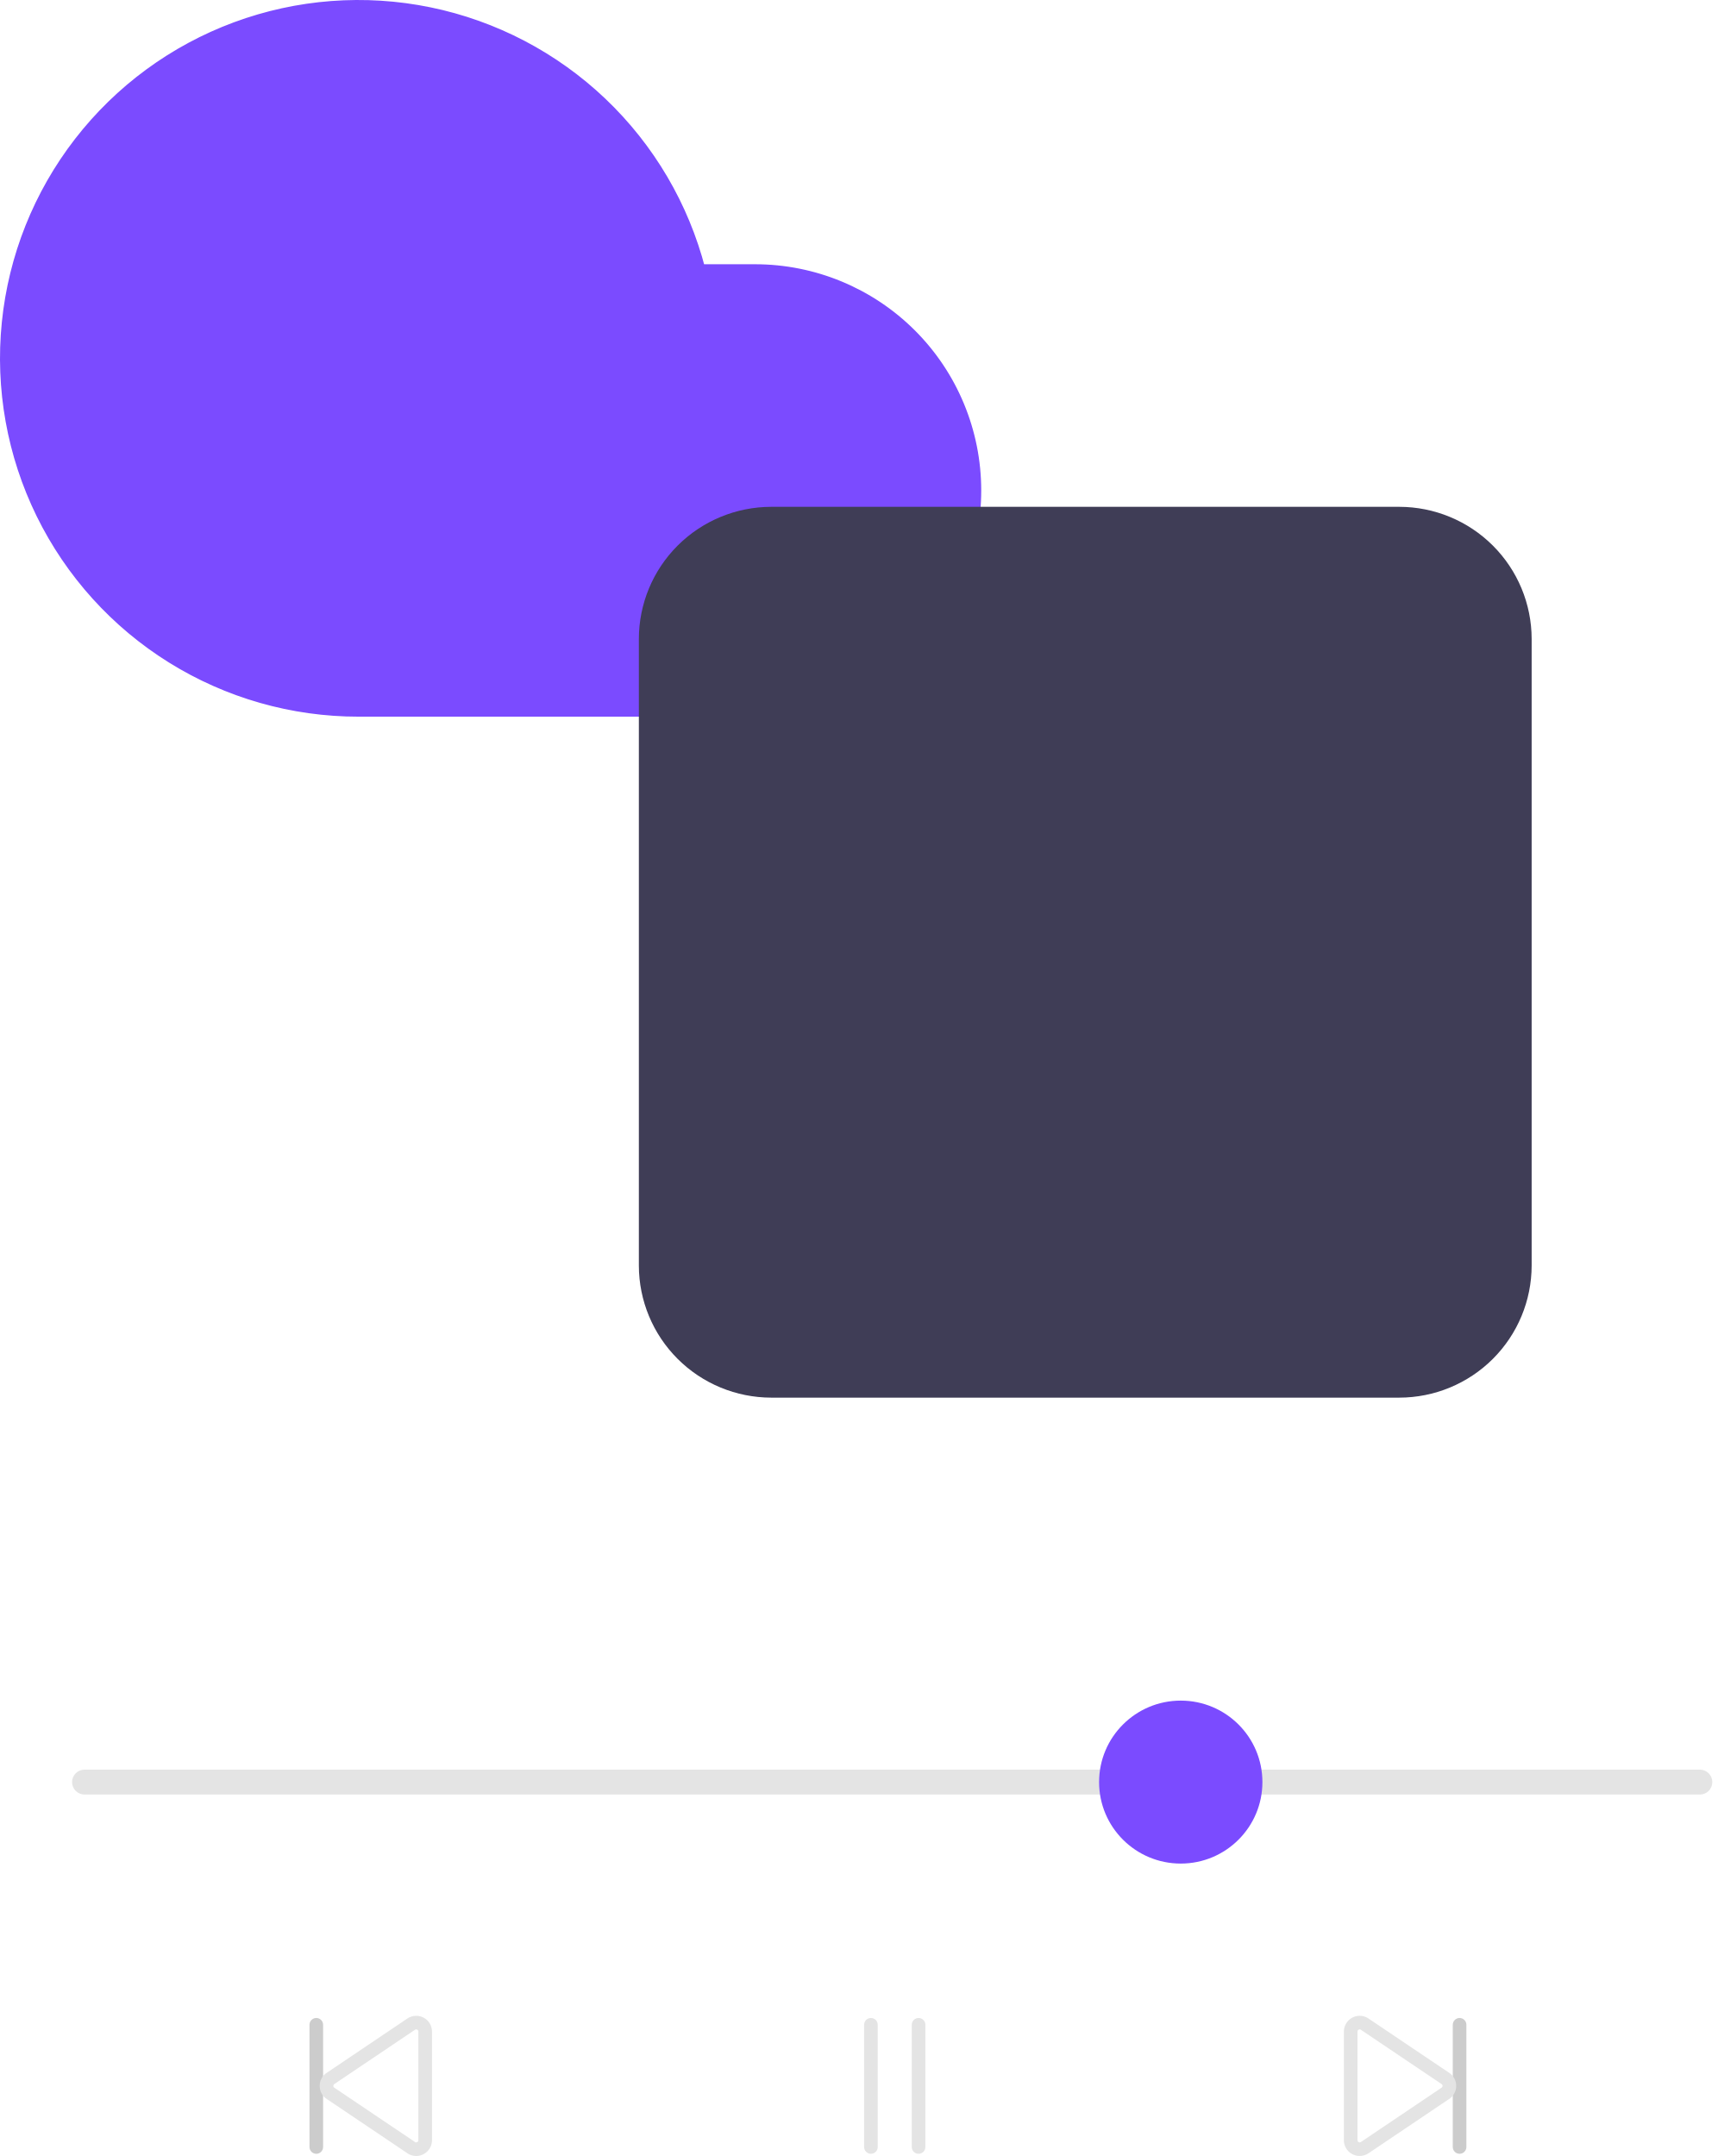
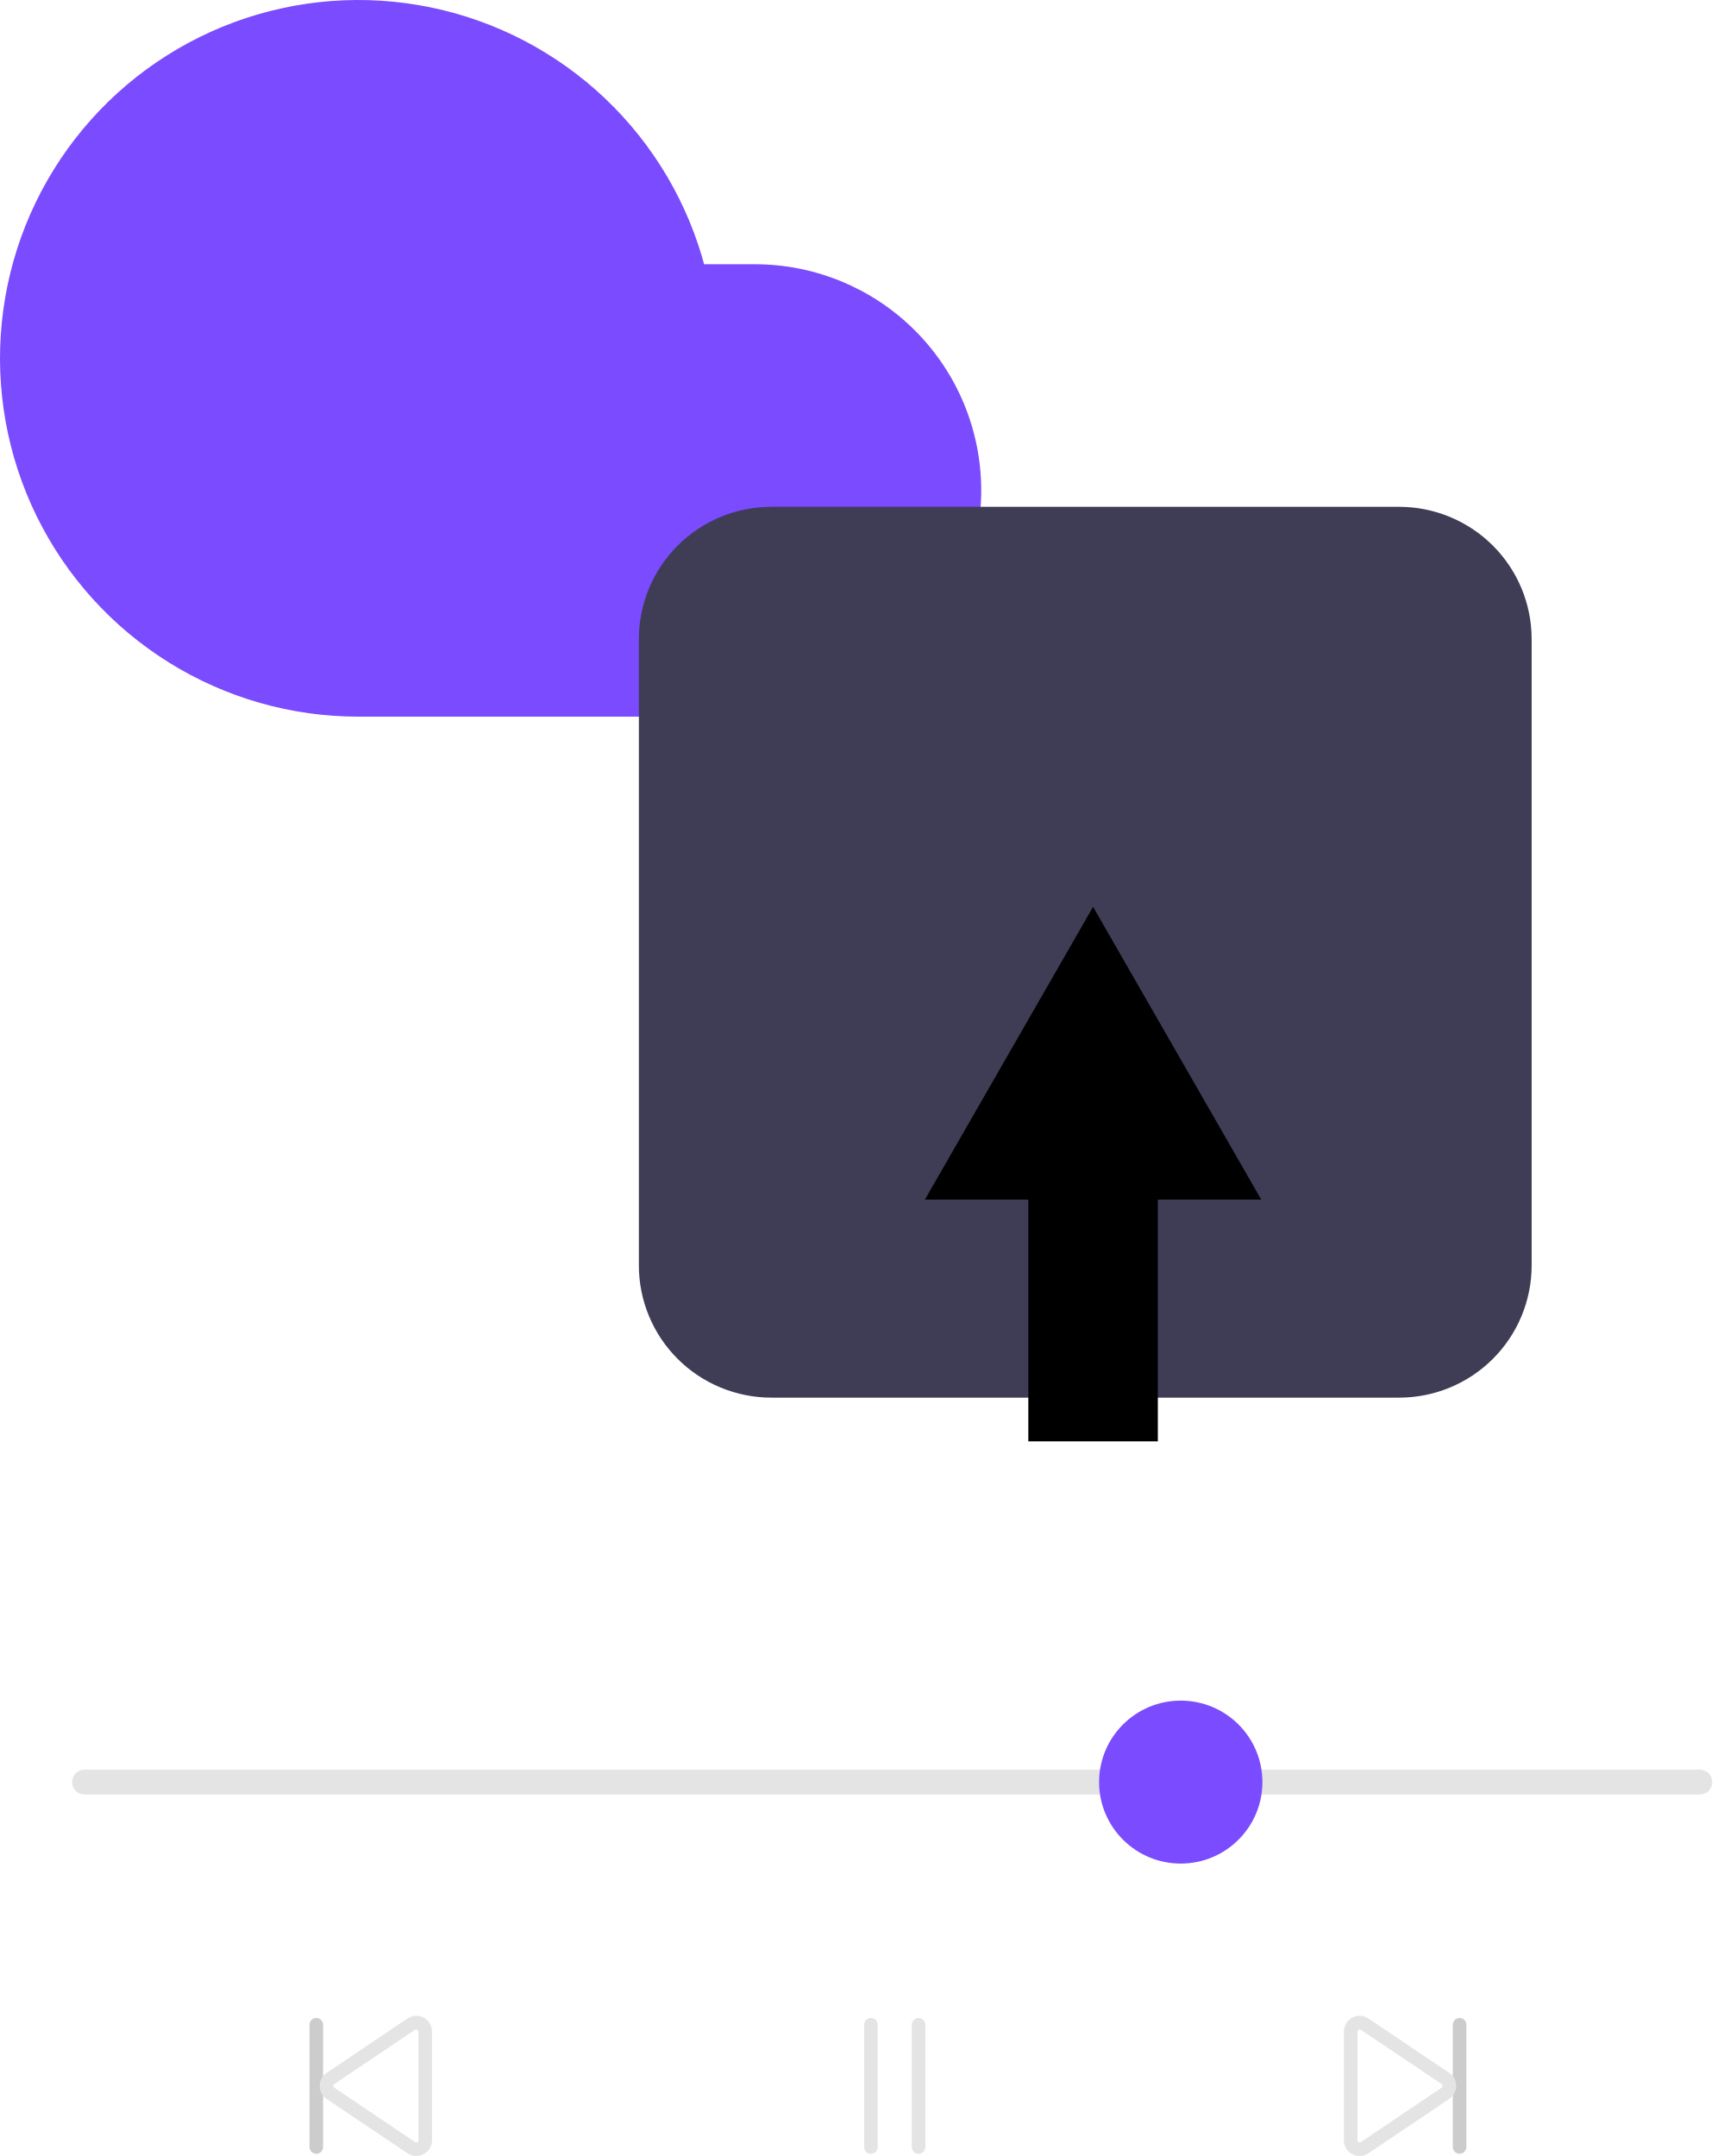
<svg xmlns="http://www.w3.org/2000/svg" width="286" height="359" viewBox="0 0 286 359" fill="none">
  <path d="M125.71 45H116.47C113.727 34.374 108.058 24.731 100.107 17.166C92.157 9.601 82.244 4.417 71.495 2.205C60.745 -0.008 49.591 0.839 39.299 4.649C29.007 8.459 19.991 15.079 13.273 23.758C6.556 32.437 2.408 42.825 1.3 53.744C0.192 64.662 2.169 75.673 7.006 85.524C11.843 95.375 19.346 103.672 28.662 109.471C37.979 115.271 48.736 118.342 59.71 118.333H125.71C135.435 118.333 144.761 114.47 151.638 107.594C158.514 100.718 162.377 91.391 162.377 81.667C162.377 71.942 158.514 62.616 151.638 55.739C144.761 48.863 135.435 45 125.71 45Z" fill="#7B4BFF" stroke="#7B4BFF" stroke-width="2" stroke-linecap="round" stroke-linejoin="round" />
  <path d="M283.01 298.814H14.093C13.819 298.816 13.547 298.764 13.293 298.66C13.039 298.557 12.808 298.404 12.614 298.211C12.419 298.019 12.265 297.789 12.159 297.537C12.054 297.284 12 297.013 12 296.739C12 296.466 12.054 296.195 12.159 295.942C12.265 295.69 12.419 295.46 12.614 295.268C12.808 295.075 13.039 294.922 13.293 294.819C13.547 294.715 13.819 294.663 14.093 294.665H283.01C283.284 294.663 283.556 294.715 283.81 294.819C284.063 294.922 284.294 295.075 284.489 295.268C284.683 295.46 284.838 295.69 284.943 295.942C285.048 296.195 285.103 296.466 285.103 296.739C285.103 297.013 285.048 297.284 284.943 297.537C284.838 297.789 284.683 298.019 284.489 298.211C284.294 298.404 284.063 298.557 283.81 298.66C283.556 298.764 283.284 298.816 283.01 298.814V298.814Z" fill="#E4E4E4" />
  <path d="M232.984 232.724H128.411C122.568 232.717 116.966 230.398 112.835 226.276C108.703 222.153 106.379 216.563 106.372 210.733V106.384C106.379 100.553 108.703 94.963 112.834 90.841C116.966 86.718 122.568 84.399 128.411 84.392H232.984C238.827 84.399 244.429 86.718 248.56 90.841C252.692 94.963 255.016 100.553 255.023 106.384V210.733C255.016 216.563 252.692 222.153 248.56 226.276C244.429 230.398 238.827 232.717 232.984 232.724Z" fill="#3F3D56" />
  <path d="M52.664 358.632C52.364 358.632 52.076 358.513 51.863 358.301C51.651 358.088 51.531 357.801 51.531 357.501V337.149C51.531 336.849 51.651 336.562 51.863 336.35C52.076 336.138 52.364 336.018 52.664 336.018C52.965 336.018 53.253 336.138 53.466 336.35C53.678 336.562 53.798 336.849 53.798 337.149V357.501C53.798 357.801 53.678 358.088 53.466 358.301C53.253 358.513 52.965 358.632 52.664 358.632V358.632Z" fill="#CCCCCC" />
  <path d="M145.011 358.632C144.711 358.632 144.423 358.513 144.21 358.301C143.998 358.088 143.878 357.801 143.878 357.501V337.149C143.878 336.849 143.998 336.562 144.21 336.35C144.423 336.138 144.711 336.018 145.011 336.018C145.312 336.018 145.6 336.138 145.813 336.35C146.025 336.562 146.144 336.849 146.144 337.149V357.501C146.144 357.801 146.025 358.088 145.813 358.301C145.6 358.513 145.312 358.632 145.011 358.632Z" fill="#E4E4E4" />
  <path d="M152.943 358.632C152.643 358.632 152.354 358.513 152.142 358.301C151.929 358.088 151.81 357.801 151.81 357.501V337.149C151.81 336.849 151.929 336.562 152.142 336.35C152.354 336.138 152.643 336.018 152.943 336.018C153.244 336.018 153.532 336.138 153.744 336.35C153.957 336.562 154.076 336.849 154.076 337.149V357.501C154.076 357.801 153.957 358.088 153.744 358.301C153.532 358.513 153.244 358.632 152.943 358.632Z" fill="#E4E4E4" />
  <path d="M69.298 359C68.836 358.999 68.383 358.876 67.983 358.644L54.507 349.574C54.481 349.559 54.456 349.543 54.431 349.527C54.059 349.294 53.753 348.968 53.543 348.583C53.333 348.197 53.225 347.764 53.231 347.325C53.228 346.864 53.348 346.411 53.579 346.011C53.81 345.612 54.144 345.281 54.545 345.053L67.916 336.048C68.314 335.802 68.771 335.667 69.239 335.656C69.707 335.645 70.169 335.759 70.578 335.987C70.987 336.214 71.328 336.546 71.565 336.949C71.802 337.352 71.927 337.81 71.927 338.278V356.373C71.925 357.068 71.648 357.735 71.155 358.227C70.663 358.719 69.995 358.997 69.298 359V359ZM69.184 356.728C69.233 356.743 69.285 356.747 69.336 356.74C69.387 356.733 69.436 356.715 69.479 356.686C69.535 356.655 69.582 356.61 69.614 356.555C69.645 356.499 69.662 356.436 69.661 356.373V338.278C69.661 338.214 69.644 338.152 69.612 338.097C69.58 338.042 69.535 337.996 69.48 337.964C69.424 337.932 69.362 337.916 69.298 337.916C69.235 337.916 69.172 337.932 69.117 337.964L55.745 346.97C55.52 347.103 55.497 347.247 55.497 347.325C55.496 347.389 55.512 347.452 55.544 347.507C55.576 347.562 55.622 347.607 55.678 347.638L55.745 347.68L69.184 356.728Z" fill="#E4E4E4" />
  <path d="M243.024 358.632C242.723 358.632 242.435 358.513 242.223 358.301C242.01 358.088 241.891 357.801 241.891 357.501V337.149C241.891 336.849 242.01 336.562 242.223 336.35C242.435 336.138 242.723 336.018 243.024 336.018C243.325 336.018 243.613 336.138 243.825 336.35C244.038 336.562 244.157 336.849 244.157 337.149V357.501C244.157 357.801 244.038 358.088 243.825 358.301C243.613 358.513 243.325 358.632 243.024 358.632Z" fill="#CCCCCC" />
  <path d="M226.369 358.995C225.915 358.994 225.469 358.873 225.076 358.644C224.675 358.416 224.341 358.086 224.11 357.686C223.879 357.287 223.759 356.834 223.761 356.373V338.278C223.761 337.817 223.883 337.365 224.114 336.966C224.344 336.567 224.676 336.236 225.076 336.006C225.476 335.776 225.929 335.655 226.39 335.655C226.852 335.655 227.305 335.776 227.705 336.006L241.21 345.095C241.596 345.325 241.914 345.652 242.133 346.044C242.351 346.435 242.463 346.877 242.457 347.325C242.46 347.779 242.344 348.225 242.12 348.619C241.896 349.014 241.572 349.343 241.181 349.574L227.772 358.602C227.347 358.855 226.863 358.991 226.369 358.995V358.995ZM226.027 356.373C226.027 356.436 226.044 356.498 226.076 356.553C226.108 356.608 226.153 356.654 226.209 356.686C226.264 356.718 226.326 356.734 226.39 356.734C226.453 356.735 226.516 356.718 226.571 356.686L239.994 347.647C240.052 347.616 240.1 347.569 240.135 347.513C240.17 347.457 240.189 347.392 240.191 347.326V347.325C240.192 347.261 240.176 347.199 240.144 347.143C240.112 347.088 240.066 347.043 240.01 347.012L226.504 337.923C226.455 337.906 226.403 337.902 226.352 337.909C226.301 337.916 226.252 337.935 226.209 337.964C226.153 337.995 226.107 338.04 226.075 338.096C226.043 338.151 226.026 338.214 226.028 338.278L226.027 356.373Z" fill="#E4E4E4" />
  <path d="M196.597 310.307C204.107 310.307 210.194 304.233 210.194 296.739C210.194 289.246 204.107 283.172 196.597 283.172C189.088 283.172 183 289.246 183 296.739C183 304.233 189.088 310.307 196.597 310.307Z" fill="#7B4BFF" />
+   <path d="M171.217 199.746V240H192.783V199.746H210L196.001 175.372L181.999 151L167.999 175.372L154 199.746H171.217Z" fill="black" />
</svg>
